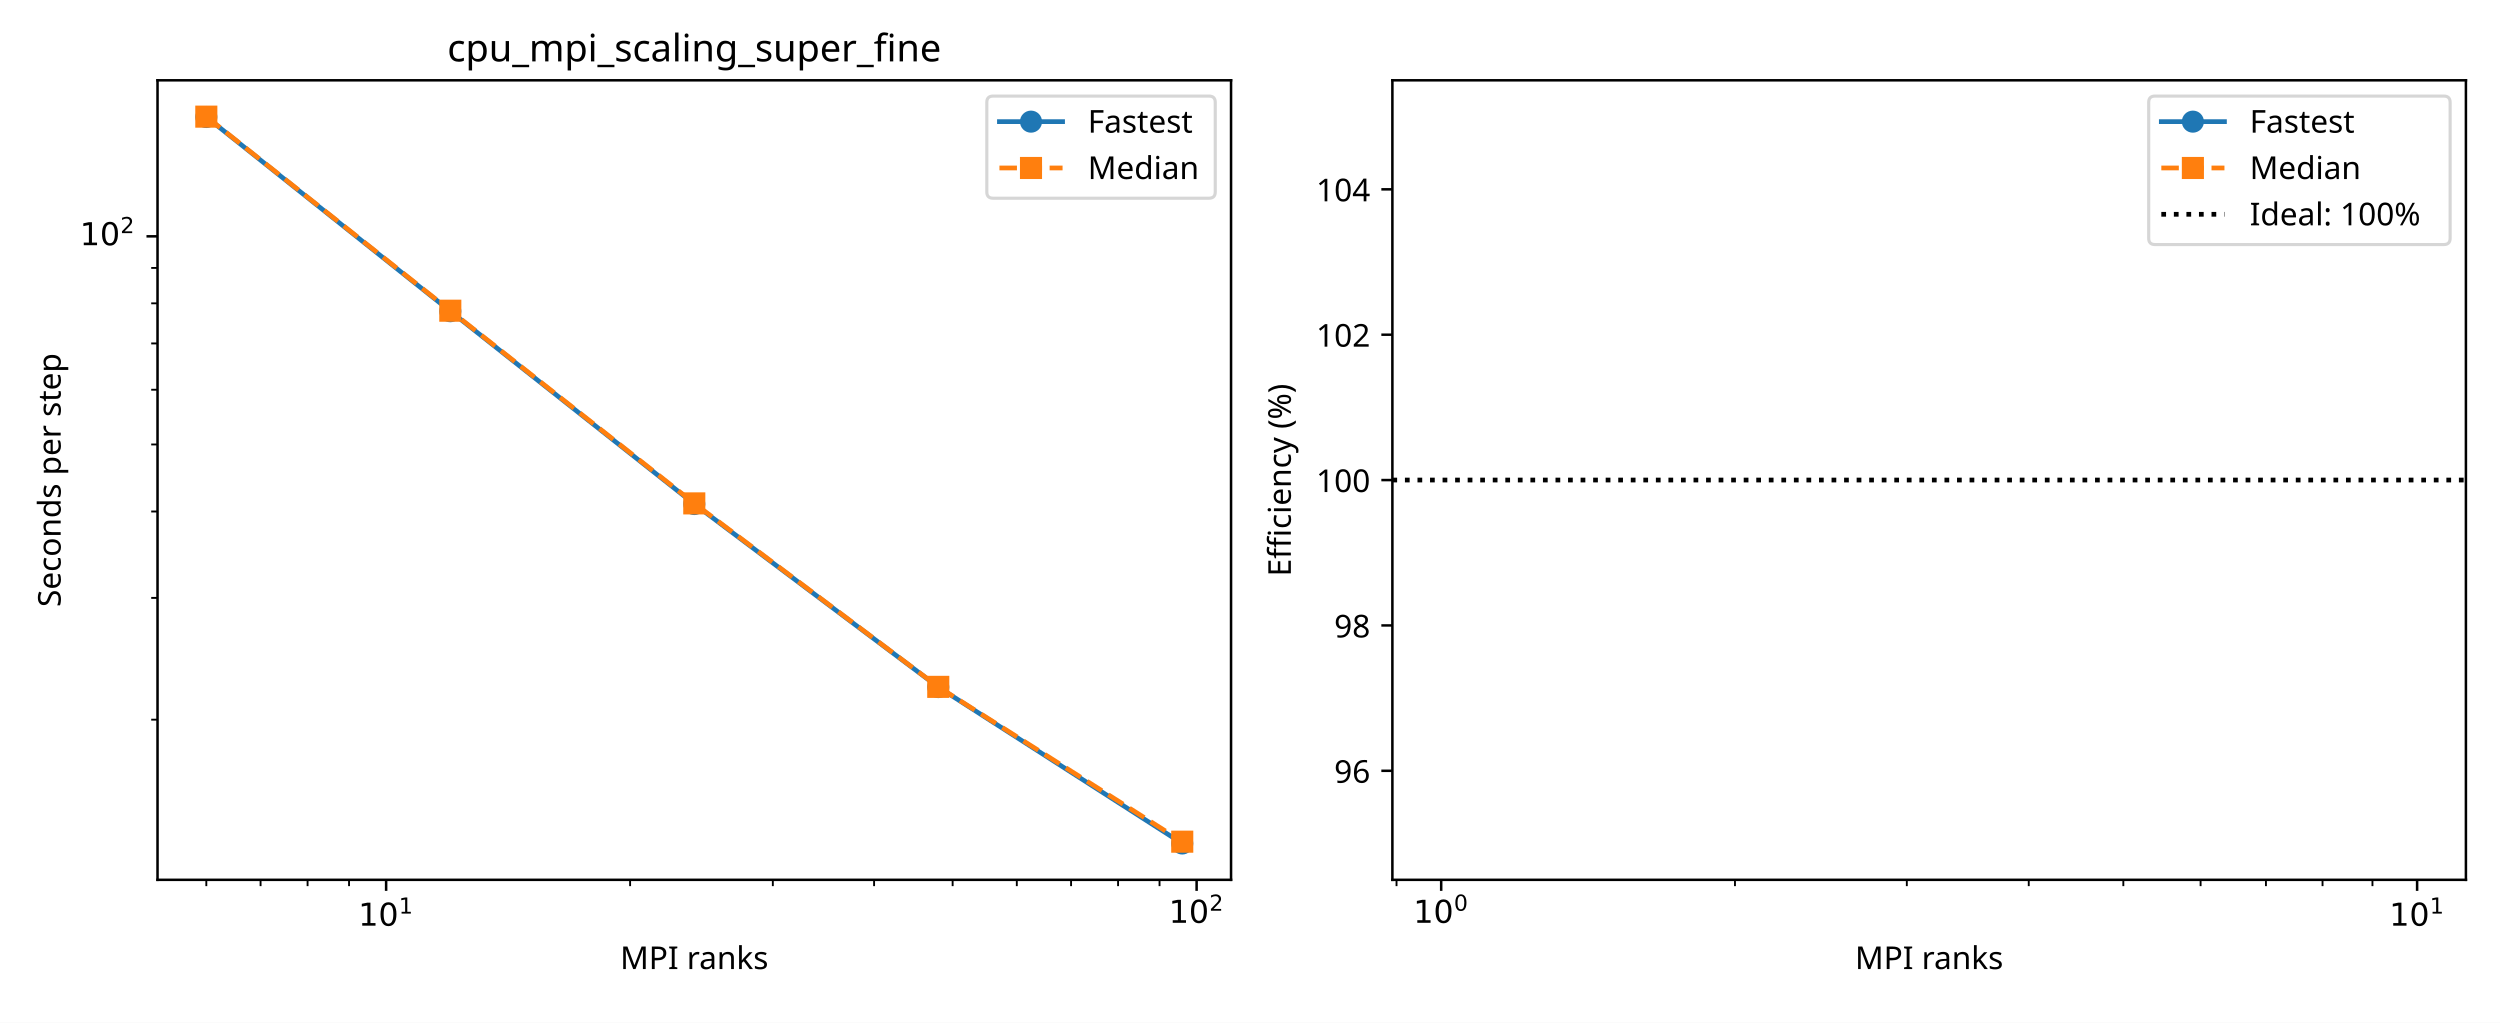
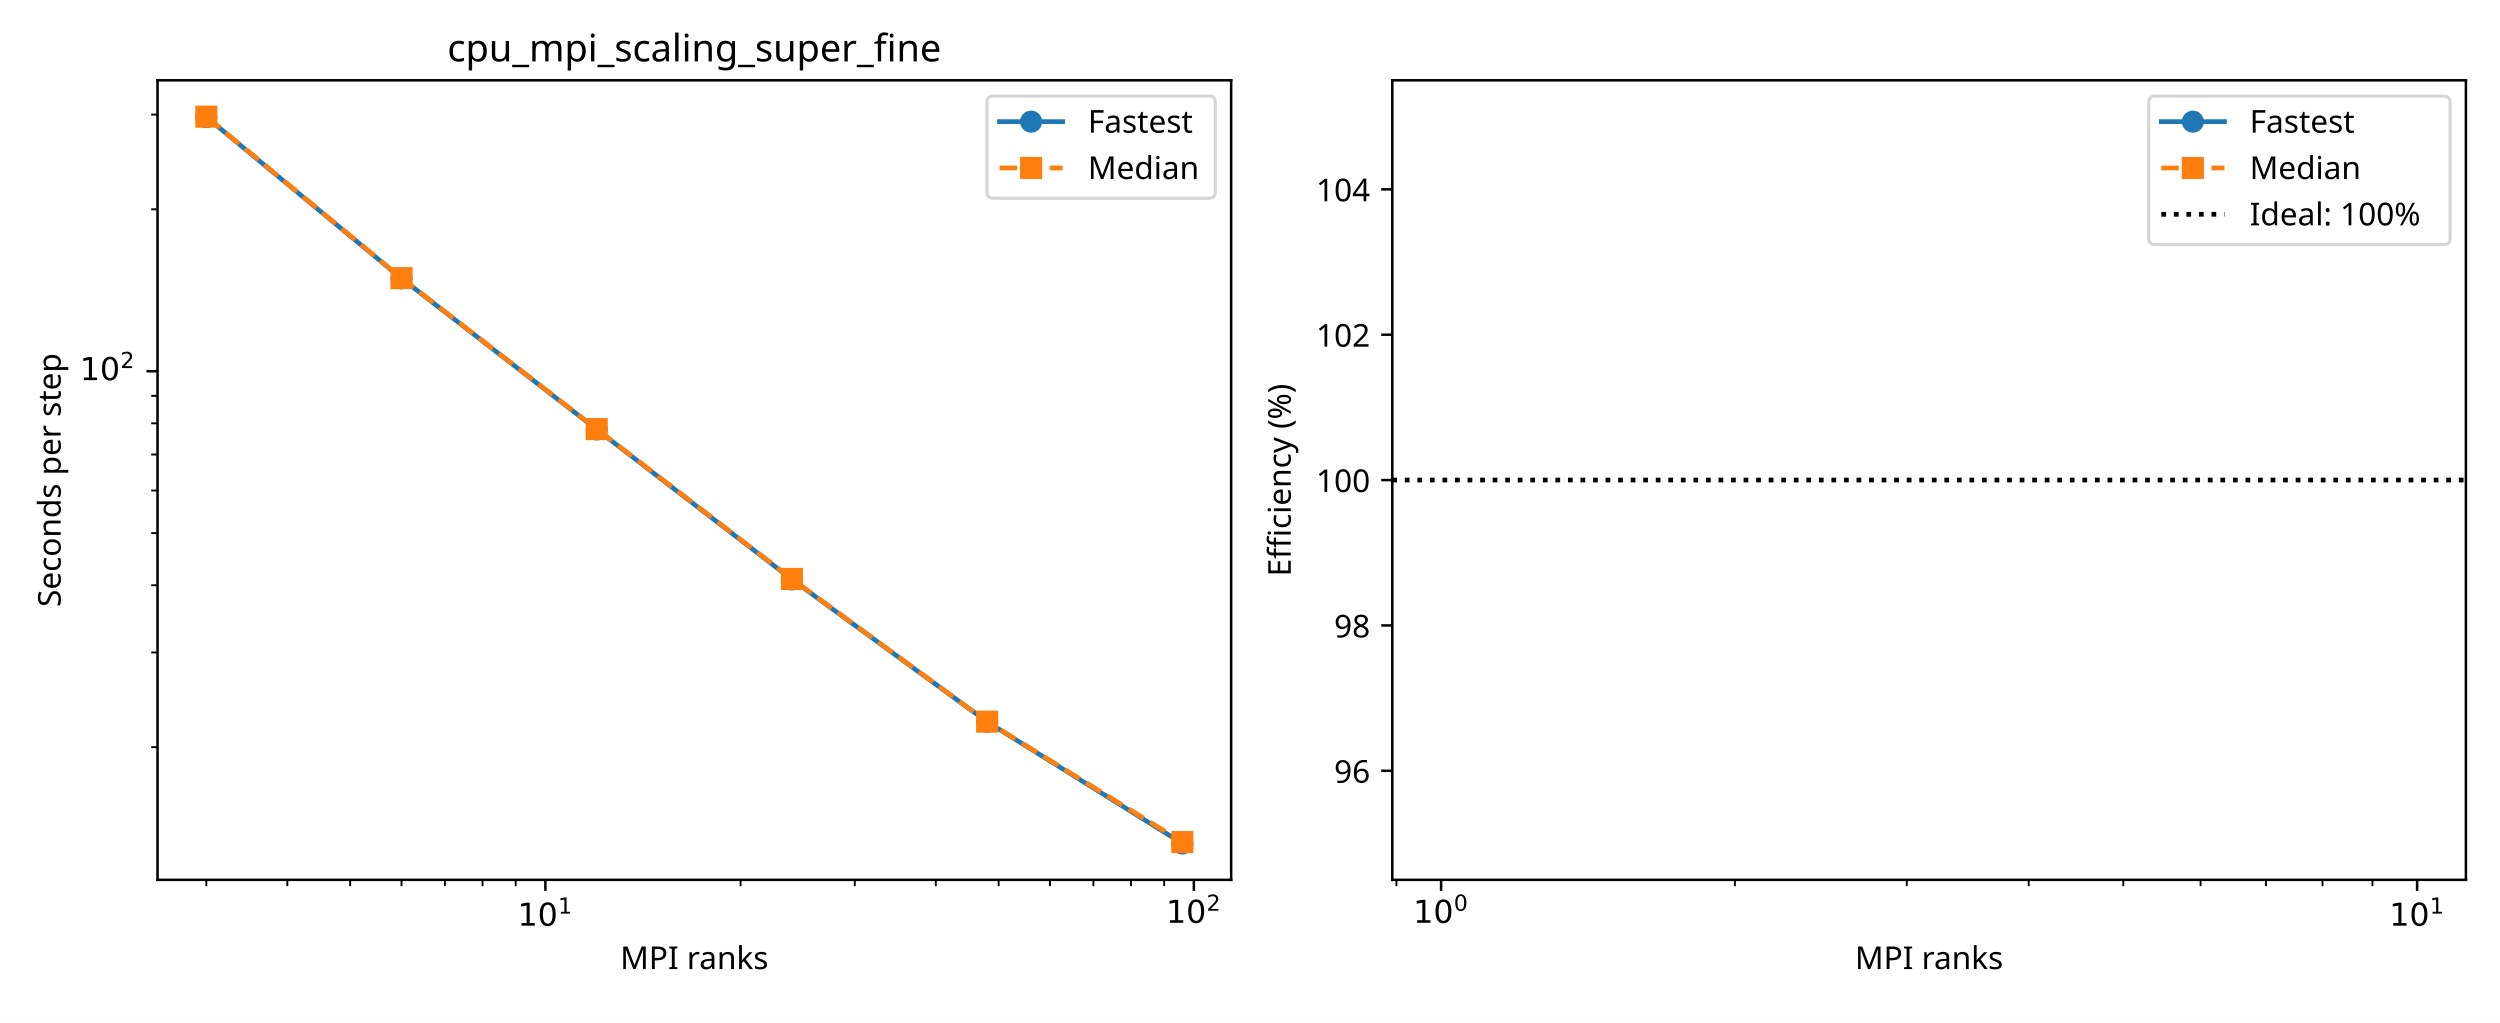
<svg xmlns="http://www.w3.org/2000/svg" xmlns:xlink="http://www.w3.org/1999/xlink" width="792pt" height="324pt" viewBox="0 0 792 324" version="1.1">
  <defs>
    <style type="text/css">*{stroke-linejoin: round; stroke-linecap: butt}</style>
  </defs>
  <g id="figure_1">
    <g id="patch_1">
      <path d="M 0 324 L 792 324 L 792 0 L 0 0 z " style="fill: #ffffff" />
    </g>
    <g id="axes_1">
      <g id="patch_2">
-         <path d="M 49.903 278.728 L 389.994 278.728 L 389.994 25.44 L 49.903 25.44 z " style="fill: #ffffff" />
+         <path d="M 49.903 278.728 L 390.026 278.728 L 390.026 25.44 L 49.903 25.44 z " style="fill: #ffffff" />
      </g>
      <g id="matplotlib.axis_1">
        <g id="xtick_1">
          <g id="line2d_1">
            <defs>
              <path id="m915a4b6a7f" d="M 0 0 L 0 3.5 " style="stroke: #000000; stroke-width: 0.8" />
            </defs>
            <g>
-               <use xlink:href="#m915a4b6a7f" x="122.324" y="278.728" style="stroke: #000000; stroke-width: 0.8" />
+               <use xlink:href="#m915a4b6a7f" x="172.778" y="278.728" style="stroke: #000000; stroke-width: 0.8" />
            </g>
          </g>
          <g id="text_1">
-             <g transform="translate(113.5241 293.3264)">
+             <g transform="translate(163.978 293.3264)">
              <text>
                <tspan style="font: 10px 'DejaVu Sans'" x="0 6.362" y="-0.064">10</tspan>
                <tspan style="font: 7px 'DejaVu Sans'" x="12.82" y="-3.892">1</tspan>
              </text>
            </g>
          </g>
        </g>
        <g id="xtick_2">
          <g id="line2d_2">
            <g>
-               <use xlink:href="#m915a4b6a7f" x="379.088" y="278.728" style="stroke: #000000; stroke-width: 0.8" />
+               <use xlink:href="#m915a4b6a7f" x="378.208" y="278.728" style="stroke: #000000; stroke-width: 0.8" />
            </g>
          </g>
          <g id="text_2">
-             <g transform="translate(370.2878 293.3264)">
+             <g transform="translate(369.4082 293.3264)">
              <text>
                <tspan style="font: 10px 'DejaVu Sans'" x="0 6.362" y="-0.977">10</tspan>
                <tspan style="font: 7px 'DejaVu Sans'" x="12.82" y="-4.805">2</tspan>
              </text>
            </g>
          </g>
        </g>
        <g id="xtick_3">
          <g id="line2d_3">
            <defs>
              <path id="m72433dea88" d="M 0 0 L 0 2 " style="stroke: #000000; stroke-width: 0.6" />
            </defs>
            <g>
-               <use xlink:href="#m72433dea88" x="65.361" y="278.728" style="stroke: #000000; stroke-width: 0.6" />
+               <use xlink:href="#m72433dea88" x="65.363" y="278.728" style="stroke: #000000; stroke-width: 0.6" />
            </g>
          </g>
        </g>
        <g id="xtick_4">
          <g id="line2d_4">
            <g>
-               <use xlink:href="#m72433dea88" x="82.551" y="278.728" style="stroke: #000000; stroke-width: 0.6" />
+               <use xlink:href="#m72433dea88" x="91.029" y="278.728" style="stroke: #000000; stroke-width: 0.6" />
            </g>
          </g>
        </g>
        <g id="xtick_5">
          <g id="line2d_5">
            <g>
-               <use xlink:href="#m72433dea88" x="97.441" y="278.728" style="stroke: #000000; stroke-width: 0.6" />
+               <use xlink:href="#m72433dea88" x="110.937" y="278.728" style="stroke: #000000; stroke-width: 0.6" />
            </g>
          </g>
        </g>
        <g id="xtick_6">
          <g id="line2d_6">
            <g>
-               <use xlink:href="#m72433dea88" x="110.575" y="278.728" style="stroke: #000000; stroke-width: 0.6" />
+               <use xlink:href="#m72433dea88" x="127.204" y="278.728" style="stroke: #000000; stroke-width: 0.6" />
            </g>
          </g>
        </g>
        <g id="xtick_7">
          <g id="line2d_7">
            <g>
-               <use xlink:href="#m72433dea88" x="199.618" y="278.728" style="stroke: #000000; stroke-width: 0.6" />
+               <use xlink:href="#m72433dea88" x="140.956" y="278.728" style="stroke: #000000; stroke-width: 0.6" />
            </g>
          </g>
        </g>
        <g id="xtick_8">
          <g id="line2d_8">
            <g>
-               <use xlink:href="#m72433dea88" x="244.832" y="278.728" style="stroke: #000000; stroke-width: 0.6" />
+               <use xlink:href="#m72433dea88" x="152.87" y="278.728" style="stroke: #000000; stroke-width: 0.6" />
            </g>
          </g>
        </g>
        <g id="xtick_9">
          <g id="line2d_9">
            <g>
-               <use xlink:href="#m72433dea88" x="276.911" y="278.728" style="stroke: #000000; stroke-width: 0.6" />
+               <use xlink:href="#m72433dea88" x="163.378" y="278.728" style="stroke: #000000; stroke-width: 0.6" />
            </g>
          </g>
        </g>
        <g id="xtick_10">
          <g id="line2d_10">
            <g>
-               <use xlink:href="#m72433dea88" x="301.794" y="278.728" style="stroke: #000000; stroke-width: 0.6" />
+               <use xlink:href="#m72433dea88" x="234.619" y="278.728" style="stroke: #000000; stroke-width: 0.6" />
            </g>
          </g>
        </g>
        <g id="xtick_11">
          <g id="line2d_11">
            <g>
-               <use xlink:href="#m72433dea88" x="322.125" y="278.728" style="stroke: #000000; stroke-width: 0.6" />
+               <use xlink:href="#m72433dea88" x="270.793" y="278.728" style="stroke: #000000; stroke-width: 0.6" />
            </g>
          </g>
        </g>
        <g id="xtick_12">
          <g id="line2d_12">
            <g>
-               <use xlink:href="#m72433dea88" x="339.315" y="278.728" style="stroke: #000000; stroke-width: 0.6" />
+               <use xlink:href="#m72433dea88" x="296.459" y="278.728" style="stroke: #000000; stroke-width: 0.6" />
            </g>
          </g>
        </g>
        <g id="xtick_13">
          <g id="line2d_13">
            <g>
-               <use xlink:href="#m72433dea88" x="354.205" y="278.728" style="stroke: #000000; stroke-width: 0.6" />
+               <use xlink:href="#m72433dea88" x="316.368" y="278.728" style="stroke: #000000; stroke-width: 0.6" />
            </g>
          </g>
        </g>
        <g id="xtick_14">
          <g id="line2d_14">
            <g>
-               <use xlink:href="#m72433dea88" x="367.339" y="278.728" style="stroke: #000000; stroke-width: 0.6" />
+               <use xlink:href="#m72433dea88" x="332.634" y="278.728" style="stroke: #000000; stroke-width: 0.6" />
+             </g>
+           </g>
+         </g>
+         <g id="xtick_15">
+           <g id="line2d_15">
+             <g>
+               <use xlink:href="#m72433dea88" x="346.387" y="278.728" style="stroke: #000000; stroke-width: 0.6" />
+             </g>
+           </g>
+         </g>
+         <g id="xtick_16">
+           <g id="line2d_16">
+             <g>
+               <use xlink:href="#m72433dea88" x="358.3" y="278.728" style="stroke: #000000; stroke-width: 0.6" />
+             </g>
+           </g>
+         </g>
+         <g id="xtick_17">
+           <g id="line2d_17">
+             <g>
+               <use xlink:href="#m72433dea88" x="368.808" y="278.728" style="stroke: #000000; stroke-width: 0.6" />
            </g>
          </g>
        </g>
        <g id="text_3">
-           <text style="font: 10px 'sans-serif'; text-anchor: middle" x="219.949" y="307.005" transform="rotate(-0, 219.9485, 307.0046)">MPI ranks</text>
+           <text style="font: 10px 'sans-serif'; text-anchor: middle" x="219.965" y="307.005" transform="rotate(-0, 219.9645, 307.0046)">MPI ranks</text>
        </g>
      </g>
      <g id="matplotlib.axis_2">
        <g id="ytick_1">
-           <g id="line2d_15">
+           <g id="line2d_18">
            <defs>
              <path id="mc665064905" d="M 0 0 L -3.5 0 " style="stroke: #000000; stroke-width: 0.8" />
            </defs>
            <g>
-               <use xlink:href="#mc665064905" x="49.903" y="74.864" style="stroke: #000000; stroke-width: 0.8" />
+               <use xlink:href="#mc665064905" x="49.903" y="117.603" style="stroke: #000000; stroke-width: 0.8" />
            </g>
          </g>
          <g id="text_4">
-             <g transform="translate(25.30271 78.66316)">
+             <g transform="translate(25.30271 121.4021)">
              <text>
                <tspan style="font: 10px 'DejaVu Sans'" x="0 6.362" y="-0.977">10</tspan>
                <tspan style="font: 7px 'DejaVu Sans'" x="12.82" y="-4.805">2</tspan>
              </text>
            </g>
          </g>
        </g>
        <g id="ytick_2">
-           <g id="line2d_16">
+           <g id="line2d_19">
            <defs>
              <path id="m3884b080c1" d="M 0 0 L -2 0 " style="stroke: #000000; stroke-width: 0.6" />
            </defs>
            <g>
-               <use xlink:href="#m3884b080c1" x="49.903" y="227.99" style="stroke: #000000; stroke-width: 0.6" />
+               <use xlink:href="#m3884b080c1" x="49.903" y="236.705" style="stroke: #000000; stroke-width: 0.6" />
            </g>
          </g>
        </g>
        <g id="ytick_3">
-           <g id="line2d_17">
-             <g>
-               <use xlink:href="#m3884b080c1" x="49.903" y="189.413" style="stroke: #000000; stroke-width: 0.6" />
+           <g id="line2d_20">
+             <g>
+               <use xlink:href="#m3884b080c1" x="49.903" y="206.7" style="stroke: #000000; stroke-width: 0.6" />
            </g>
          </g>
        </g>
        <g id="ytick_4">
-           <g id="line2d_18">
-             <g>
-               <use xlink:href="#m3884b080c1" x="49.903" y="162.042" style="stroke: #000000; stroke-width: 0.6" />
+           <g id="line2d_21">
+             <g>
+               <use xlink:href="#m3884b080c1" x="49.903" y="185.411" style="stroke: #000000; stroke-width: 0.6" />
            </g>
          </g>
        </g>
        <g id="ytick_5">
-           <g id="line2d_19">
-             <g>
-               <use xlink:href="#m3884b080c1" x="49.903" y="140.812" style="stroke: #000000; stroke-width: 0.6" />
+           <g id="line2d_22">
+             <g>
+               <use xlink:href="#m3884b080c1" x="49.903" y="168.898" style="stroke: #000000; stroke-width: 0.6" />
            </g>
          </g>
        </g>
        <g id="ytick_6">
-           <g id="line2d_20">
-             <g>
-               <use xlink:href="#m3884b080c1" x="49.903" y="123.465" style="stroke: #000000; stroke-width: 0.6" />
+           <g id="line2d_23">
+             <g>
+               <use xlink:href="#m3884b080c1" x="49.903" y="155.405" style="stroke: #000000; stroke-width: 0.6" />
            </g>
          </g>
        </g>
        <g id="ytick_7">
-           <g id="line2d_21">
-             <g>
-               <use xlink:href="#m3884b080c1" x="49.903" y="108.799" style="stroke: #000000; stroke-width: 0.6" />
+           <g id="line2d_24">
+             <g>
+               <use xlink:href="#m3884b080c1" x="49.903" y="143.998" style="stroke: #000000; stroke-width: 0.6" />
            </g>
          </g>
        </g>
        <g id="ytick_8">
-           <g id="line2d_22">
-             <g>
-               <use xlink:href="#m3884b080c1" x="49.903" y="96.094" style="stroke: #000000; stroke-width: 0.6" />
+           <g id="line2d_25">
+             <g>
+               <use xlink:href="#m3884b080c1" x="49.903" y="134.116" style="stroke: #000000; stroke-width: 0.6" />
            </g>
          </g>
        </g>
        <g id="ytick_9">
-           <g id="line2d_23">
-             <g>
-               <use xlink:href="#m3884b080c1" x="49.903" y="84.888" style="stroke: #000000; stroke-width: 0.6" />
+           <g id="line2d_26">
+             <g>
+               <use xlink:href="#m3884b080c1" x="49.903" y="125.4" style="stroke: #000000; stroke-width: 0.6" />
+             </g>
+           </g>
+         </g>
+         <g id="ytick_10">
+           <g id="line2d_27">
+             <g>
+               <use xlink:href="#m3884b080c1" x="49.903" y="66.308" style="stroke: #000000; stroke-width: 0.6" />
+             </g>
+           </g>
+         </g>
+         <g id="ytick_11">
+           <g id="line2d_28">
+             <g>
+               <use xlink:href="#m3884b080c1" x="49.903" y="36.303" style="stroke: #000000; stroke-width: 0.6" />
            </g>
          </g>
        </g>
        <g id="text_5">
          <text style="font: 10px 'sans-serif'; text-anchor: middle" x="19.223" y="152.084" transform="rotate(-90, 19.22302, 152.084)">Seconds per step</text>
        </g>
      </g>
-       <g id="line2d_24">
-         <path d="M 65.361 37.066 L 142.655 98.593 L 219.949 159.682 L 297.242 217.667 L 374.536 267.215 " clip-path="url(#p62d0b4bb4c)" style="fill: none; stroke: #1f77b4; stroke-width: 1.5; stroke-linecap: square" />
+       <g id="line2d_29">
+         <path d="M 65.363 37.087 L 127.204 88.203 L 189.044 136.06 L 250.885 183.575 L 312.726 228.676 L 374.566 267.215 " clip-path="url(#pdb4493080f)" style="fill: none; stroke: #1f77b4; stroke-width: 1.5; stroke-linecap: square" />
        <defs>
          <path id="mfb15104b4f" d="M 0 3 C 0.796 3 1.559 2.684 2.121 2.121 C 2.684 1.559 3 0.796 3 0 C 3 -0.796 2.684 -1.559 2.121 -2.121 C 1.559 -2.684 0.796 -3 0 -3 C -0.796 -3 -1.559 -2.684 -2.121 -2.121 C -2.684 -1.559 -3 -0.796 -3 0 C -3 0.796 -2.684 1.559 -2.121 2.121 C -1.559 2.684 -0.796 3 0 3 z " style="stroke: #1f77b4" />
        </defs>
-         <g clip-path="url(#p62d0b4bb4c)">
-           <use xlink:href="#mfb15104b4f" x="65.361" y="37.066" style="fill: #1f77b4; stroke: #1f77b4" />
-           <use xlink:href="#mfb15104b4f" x="142.655" y="98.593" style="fill: #1f77b4; stroke: #1f77b4" />
-           <use xlink:href="#mfb15104b4f" x="219.949" y="159.682" style="fill: #1f77b4; stroke: #1f77b4" />
-           <use xlink:href="#mfb15104b4f" x="297.242" y="217.667" style="fill: #1f77b4; stroke: #1f77b4" />
-           <use xlink:href="#mfb15104b4f" x="374.536" y="267.215" style="fill: #1f77b4; stroke: #1f77b4" />
-         </g>
-       </g>
-       <g id="line2d_25">
-         <path d="M 65.361 36.953 L 142.655 98.432 L 219.949 159.474 L 297.242 217.599 L 374.536 266.645 " clip-path="url(#p62d0b4bb4c)" style="fill: none; stroke-dasharray: 5.55,2.4; stroke-dashoffset: 0; stroke: #ff7f0e; stroke-width: 1.5" />
+         <g clip-path="url(#pdb4493080f)">
+           <use xlink:href="#mfb15104b4f" x="65.363" y="37.087" style="fill: #1f77b4; stroke: #1f77b4" />
+           <use xlink:href="#mfb15104b4f" x="127.204" y="88.203" style="fill: #1f77b4; stroke: #1f77b4" />
+           <use xlink:href="#mfb15104b4f" x="189.044" y="136.06" style="fill: #1f77b4; stroke: #1f77b4" />
+           <use xlink:href="#mfb15104b4f" x="250.885" y="183.575" style="fill: #1f77b4; stroke: #1f77b4" />
+           <use xlink:href="#mfb15104b4f" x="312.726" y="228.676" style="fill: #1f77b4; stroke: #1f77b4" />
+           <use xlink:href="#mfb15104b4f" x="374.566" y="267.215" style="fill: #1f77b4; stroke: #1f77b4" />
+         </g>
+       </g>
+       <g id="line2d_30">
+         <path d="M 65.363 36.953 L 127.204 88.115 L 189.044 135.934 L 250.885 183.414 L 312.726 228.623 L 374.566 266.772 " clip-path="url(#pdb4493080f)" style="fill: none; stroke-dasharray: 5.55,2.4; stroke-dashoffset: 0; stroke: #ff7f0e; stroke-width: 1.5" />
        <defs>
          <path id="m5a906554f0" d="M -3 3 L 3 3 L 3 -3 L -3 -3 z " style="stroke: #ff7f0e; stroke-linejoin: miter" />
        </defs>
-         <g clip-path="url(#p62d0b4bb4c)">
-           <use xlink:href="#m5a906554f0" x="65.361" y="36.953" style="fill: #ff7f0e; stroke: #ff7f0e; stroke-linejoin: miter" />
-           <use xlink:href="#m5a906554f0" x="142.655" y="98.432" style="fill: #ff7f0e; stroke: #ff7f0e; stroke-linejoin: miter" />
-           <use xlink:href="#m5a906554f0" x="219.949" y="159.474" style="fill: #ff7f0e; stroke: #ff7f0e; stroke-linejoin: miter" />
-           <use xlink:href="#m5a906554f0" x="297.242" y="217.599" style="fill: #ff7f0e; stroke: #ff7f0e; stroke-linejoin: miter" />
-           <use xlink:href="#m5a906554f0" x="374.536" y="266.645" style="fill: #ff7f0e; stroke: #ff7f0e; stroke-linejoin: miter" />
+         <g clip-path="url(#pdb4493080f)">
+           <use xlink:href="#m5a906554f0" x="65.363" y="36.953" style="fill: #ff7f0e; stroke: #ff7f0e; stroke-linejoin: miter" />
+           <use xlink:href="#m5a906554f0" x="127.204" y="88.115" style="fill: #ff7f0e; stroke: #ff7f0e; stroke-linejoin: miter" />
+           <use xlink:href="#m5a906554f0" x="189.044" y="135.934" style="fill: #ff7f0e; stroke: #ff7f0e; stroke-linejoin: miter" />
+           <use xlink:href="#m5a906554f0" x="250.885" y="183.414" style="fill: #ff7f0e; stroke: #ff7f0e; stroke-linejoin: miter" />
+           <use xlink:href="#m5a906554f0" x="312.726" y="228.623" style="fill: #ff7f0e; stroke: #ff7f0e; stroke-linejoin: miter" />
+           <use xlink:href="#m5a906554f0" x="374.566" y="266.772" style="fill: #ff7f0e; stroke: #ff7f0e; stroke-linejoin: miter" />
        </g>
      </g>
      <g id="patch_3">
        <path d="M 49.903 278.728 L 49.903 25.44 " style="fill: none; stroke: #000000; stroke-width: 0.8; stroke-linejoin: miter; stroke-linecap: square" />
      </g>
      <g id="patch_4">
-         <path d="M 389.994 278.728 L 389.994 25.44 " style="fill: none; stroke: #000000; stroke-width: 0.8; stroke-linejoin: miter; stroke-linecap: square" />
+         <path d="M 390.026 278.728 L 390.026 25.44 " style="fill: none; stroke: #000000; stroke-width: 0.8; stroke-linejoin: miter; stroke-linecap: square" />
      </g>
      <g id="patch_5">
-         <path d="M 49.903 278.728 L 389.994 278.728 " style="fill: none; stroke: #000000; stroke-width: 0.8; stroke-linejoin: miter; stroke-linecap: square" />
+         <path d="M 49.903 278.728 L 390.026 278.728 " style="fill: none; stroke: #000000; stroke-width: 0.8; stroke-linejoin: miter; stroke-linecap: square" />
      </g>
      <g id="patch_6">
-         <path d="M 49.903 25.44 L 389.994 25.44 " style="fill: none; stroke: #000000; stroke-width: 0.8; stroke-linejoin: miter; stroke-linecap: square" />
+         <path d="M 49.903 25.44 L 390.026 25.44 " style="fill: none; stroke: #000000; stroke-width: 0.8; stroke-linejoin: miter; stroke-linecap: square" />
      </g>
      <g id="text_6">
-         <text style="font: 12px 'sans-serif'; text-anchor: middle" x="219.949" y="19.44" transform="rotate(-0, 219.9485, 19.44)">cpu_mpi_scaling_super_fine</text>
+         <text style="font: 12px 'sans-serif'; text-anchor: middle" x="219.965" y="19.44" transform="rotate(-0, 219.9645, 19.44)">cpu_mpi_scaling_super_fine</text>
      </g>
      <g id="legend_1">
        <g id="patch_7">
-           <path d="M 314.621 62.796 L 382.994 62.796 Q 384.994 62.796 384.994 60.796 L 384.994 32.44 Q 384.994 30.44 382.994 30.44 L 314.621 30.44 Q 312.621 30.44 312.621 32.44 L 312.621 60.796 Q 312.621 62.796 314.621 62.796 z " style="fill: #ffffff; opacity: 0.8; stroke: #cccccc; stroke-linejoin: miter" />
-         </g>
-         <g id="line2d_26">
-           <path d="M 316.621 38.538 L 326.621 38.538 L 336.621 38.538 " style="fill: none; stroke: #1f77b4; stroke-width: 1.5; stroke-linecap: square" />
+           <path d="M 314.653 62.796 L 383.026 62.796 Q 385.026 62.796 385.026 60.796 L 385.026 32.44 Q 385.026 30.44 383.026 30.44 L 314.653 30.44 Q 312.653 30.44 312.653 32.44 L 312.653 60.796 Q 312.653 62.796 314.653 62.796 z " style="fill: #ffffff; opacity: 0.8; stroke: #cccccc; stroke-linejoin: miter" />
+         </g>
+         <g id="line2d_31">
+           <path d="M 316.653 38.538 L 326.653 38.538 L 336.653 38.538 " style="fill: none; stroke: #1f77b4; stroke-width: 1.5; stroke-linecap: square" />
          <g>
-             <use xlink:href="#mfb15104b4f" x="326.621" y="38.538" style="fill: #1f77b4; stroke: #1f77b4" />
+             <use xlink:href="#mfb15104b4f" x="326.653" y="38.538" style="fill: #1f77b4; stroke: #1f77b4" />
          </g>
        </g>
        <g id="text_7">
-           <text style="font: 10px 'sans-serif'; text-anchor: start" x="344.621" y="42.038" transform="rotate(-0, 344.621, 42.03844)">Fastest</text>
-         </g>
-         <g id="line2d_27">
-           <path d="M 316.621 53.217 L 326.621 53.217 L 336.621 53.217 " style="fill: none; stroke-dasharray: 5.55,2.4; stroke-dashoffset: 0; stroke: #ff7f0e; stroke-width: 1.5" />
+           <text style="font: 10px 'sans-serif'; text-anchor: start" x="344.653" y="42.038" transform="rotate(-0, 344.6529, 42.03844)">Fastest</text>
+         </g>
+         <g id="line2d_32">
+           <path d="M 316.653 53.217 L 326.653 53.217 L 336.653 53.217 " style="fill: none; stroke-dasharray: 5.55,2.4; stroke-dashoffset: 0; stroke: #ff7f0e; stroke-width: 1.5" />
          <g>
-             <use xlink:href="#m5a906554f0" x="326.621" y="53.217" style="fill: #ff7f0e; stroke: #ff7f0e; stroke-linejoin: miter" />
+             <use xlink:href="#m5a906554f0" x="326.653" y="53.217" style="fill: #ff7f0e; stroke: #ff7f0e; stroke-linejoin: miter" />
          </g>
        </g>
        <g id="text_8">
-           <text style="font: 10px 'sans-serif'; text-anchor: start" x="344.621" y="56.717" transform="rotate(-0, 344.621, 56.71656)">Median</text>
+           <text style="font: 10px 'sans-serif'; text-anchor: start" x="344.653" y="56.717" transform="rotate(-0, 344.6529, 56.71656)">Median</text>
        </g>
      </g>
    </g>
    <g id="axes_2">
      <g id="patch_8">
-         <path d="M 441.108 278.728 L 781.2 278.728 L 781.2 25.44 L 441.108 25.44 z " style="fill: #ffffff" />
+         <path d="M 441.076 278.728 L 781.2 278.728 L 781.2 25.44 L 441.076 25.44 z " style="fill: #ffffff" />
      </g>
      <g id="matplotlib.axis_3">
-         <g id="xtick_15">
-           <g id="line2d_28">
-             <g>
-               <use xlink:href="#m915a4b6a7f" x="456.567" y="278.728" style="stroke: #000000; stroke-width: 0.8" />
+         <g id="xtick_18">
+           <g id="line2d_33">
+             <g>
+               <use xlink:href="#m915a4b6a7f" x="456.537" y="278.728" style="stroke: #000000; stroke-width: 0.8" />
            </g>
          </g>
          <g id="text_9">
-             <g transform="translate(447.767 293.3264)">
+             <g transform="translate(447.7365 293.3264)">
              <text>
                <tspan style="font: 10px 'DejaVu Sans'" x="0 6.362" y="-0.977">10</tspan>
                <tspan style="font: 7px 'DejaVu Sans'" x="12.82" y="-4.805">0</tspan>
              </text>
            </g>
          </g>
        </g>
-         <g id="xtick_16">
-           <g id="line2d_29">
-             <g>
-               <use xlink:href="#m915a4b6a7f" x="765.741" y="278.728" style="stroke: #000000; stroke-width: 0.8" />
+         <g id="xtick_19">
+           <g id="line2d_34">
+             <g>
+               <use xlink:href="#m915a4b6a7f" x="765.74" y="278.728" style="stroke: #000000; stroke-width: 0.8" />
            </g>
          </g>
          <g id="text_10">
-             <g transform="translate(756.9413 293.3264)">
+             <g transform="translate(756.9398 293.3264)">
              <text>
                <tspan style="font: 10px 'DejaVu Sans'" x="0 6.362" y="-0.064">10</tspan>
                <tspan style="font: 7px 'DejaVu Sans'" x="12.82" y="-3.892">1</tspan>
              </text>
            </g>
          </g>
        </g>
-         <g id="xtick_17">
-           <g id="line2d_30">
-             <g>
-               <use xlink:href="#m72433dea88" x="442.42" y="278.728" style="stroke: #000000; stroke-width: 0.6" />
-             </g>
-           </g>
-         </g>
-         <g id="xtick_18">
-           <g id="line2d_31">
-             <g>
-               <use xlink:href="#m72433dea88" x="549.638" y="278.728" style="stroke: #000000; stroke-width: 0.6" />
-             </g>
-           </g>
-         </g>
-         <g id="xtick_19">
-           <g id="line2d_32">
-             <g>
-               <use xlink:href="#m72433dea88" x="604.081" y="278.728" style="stroke: #000000; stroke-width: 0.6" />
-             </g>
-           </g>
-         </g>
        <g id="xtick_20">
-           <g id="line2d_33">
-             <g>
-               <use xlink:href="#m72433dea88" x="642.708" y="278.728" style="stroke: #000000; stroke-width: 0.6" />
+           <g id="line2d_35">
+             <g>
+               <use xlink:href="#m72433dea88" x="442.388" y="278.728" style="stroke: #000000; stroke-width: 0.6" />
            </g>
          </g>
        </g>
        <g id="xtick_21">
-           <g id="line2d_34">
-             <g>
-               <use xlink:href="#m72433dea88" x="672.671" y="278.728" style="stroke: #000000; stroke-width: 0.6" />
+           <g id="line2d_36">
+             <g>
+               <use xlink:href="#m72433dea88" x="549.616" y="278.728" style="stroke: #000000; stroke-width: 0.6" />
            </g>
          </g>
        </g>
        <g id="xtick_22">
-           <g id="line2d_35">
-             <g>
-               <use xlink:href="#m72433dea88" x="697.151" y="278.728" style="stroke: #000000; stroke-width: 0.6" />
+           <g id="line2d_37">
+             <g>
+               <use xlink:href="#m72433dea88" x="604.064" y="278.728" style="stroke: #000000; stroke-width: 0.6" />
            </g>
          </g>
        </g>
        <g id="xtick_23">
-           <g id="line2d_36">
-             <g>
-               <use xlink:href="#m72433dea88" x="717.85" y="278.728" style="stroke: #000000; stroke-width: 0.6" />
+           <g id="line2d_38">
+             <g>
+               <use xlink:href="#m72433dea88" x="642.695" y="278.728" style="stroke: #000000; stroke-width: 0.6" />
            </g>
          </g>
        </g>
        <g id="xtick_24">
-           <g id="line2d_37">
-             <g>
-               <use xlink:href="#m72433dea88" x="735.779" y="278.728" style="stroke: #000000; stroke-width: 0.6" />
+           <g id="line2d_39">
+             <g>
+               <use xlink:href="#m72433dea88" x="672.66" y="278.728" style="stroke: #000000; stroke-width: 0.6" />
            </g>
          </g>
        </g>
        <g id="xtick_25">
-           <g id="line2d_38">
-             <g>
-               <use xlink:href="#m72433dea88" x="751.594" y="278.728" style="stroke: #000000; stroke-width: 0.6" />
+           <g id="line2d_40">
+             <g>
+               <use xlink:href="#m72433dea88" x="697.143" y="278.728" style="stroke: #000000; stroke-width: 0.6" />
+             </g>
+           </g>
+         </g>
+         <g id="xtick_26">
+           <g id="line2d_41">
+             <g>
+               <use xlink:href="#m72433dea88" x="717.844" y="278.728" style="stroke: #000000; stroke-width: 0.6" />
+             </g>
+           </g>
+         </g>
+         <g id="xtick_27">
+           <g id="line2d_42">
+             <g>
+               <use xlink:href="#m72433dea88" x="735.775" y="278.728" style="stroke: #000000; stroke-width: 0.6" />
+             </g>
+           </g>
+         </g>
+         <g id="xtick_28">
+           <g id="line2d_43">
+             <g>
+               <use xlink:href="#m72433dea88" x="751.591" y="278.728" style="stroke: #000000; stroke-width: 0.6" />
            </g>
          </g>
        </g>
        <g id="text_11">
-           <text style="font: 10px 'sans-serif'; text-anchor: middle" x="611.154" y="307.005" transform="rotate(-0, 611.1542, 307.0046)">MPI ranks</text>
+           <text style="font: 10px 'sans-serif'; text-anchor: middle" x="611.138" y="307.005" transform="rotate(-0, 611.1382, 307.0046)">MPI ranks</text>
        </g>
      </g>
      <g id="matplotlib.axis_4">
-         <g id="ytick_10">
-           <g id="line2d_39">
-             <g>
-               <use xlink:href="#mc665064905" x="441.108" y="244.189" style="stroke: #000000; stroke-width: 0.8" />
+         <g id="ytick_12">
+           <g id="line2d_44">
+             <g>
+               <use xlink:href="#mc665064905" x="441.076" y="244.189" style="stroke: #000000; stroke-width: 0.8" />
            </g>
          </g>
          <g id="text_12">
-             <text style="font: 10px 'sans-serif'; text-anchor: end" x="434.108" y="247.988" transform="rotate(-0, 434.1083, 247.9879)">96</text>
-           </g>
-         </g>
-         <g id="ytick_11">
-           <g id="line2d_40">
-             <g>
-               <use xlink:href="#mc665064905" x="441.108" y="198.136" style="stroke: #000000; stroke-width: 0.8" />
+             <text style="font: 10px 'sans-serif'; text-anchor: end" x="434.076" y="247.988" transform="rotate(-0, 434.0764, 247.9879)">96</text>
+           </g>
+         </g>
+         <g id="ytick_13">
+           <g id="line2d_45">
+             <g>
+               <use xlink:href="#mc665064905" x="441.076" y="198.136" style="stroke: #000000; stroke-width: 0.8" />
            </g>
          </g>
          <g id="text_13">
-             <text style="font: 10px 'sans-serif'; text-anchor: end" x="434.108" y="201.936" transform="rotate(-0, 434.1083, 201.9356)">98</text>
-           </g>
-         </g>
-         <g id="ytick_12">
-           <g id="line2d_41">
-             <g>
-               <use xlink:href="#mc665064905" x="441.108" y="152.084" style="stroke: #000000; stroke-width: 0.8" />
+             <text style="font: 10px 'sans-serif'; text-anchor: end" x="434.076" y="201.936" transform="rotate(-0, 434.0764, 201.9356)">98</text>
+           </g>
+         </g>
+         <g id="ytick_14">
+           <g id="line2d_46">
+             <g>
+               <use xlink:href="#mc665064905" x="441.076" y="152.084" style="stroke: #000000; stroke-width: 0.8" />
            </g>
          </g>
          <g id="text_14">
-             <text style="font: 10px 'sans-serif'; text-anchor: end" x="434.108" y="155.883" transform="rotate(-0, 434.1083, 155.8832)">100</text>
-           </g>
-         </g>
-         <g id="ytick_13">
-           <g id="line2d_42">
-             <g>
-               <use xlink:href="#mc665064905" x="441.108" y="106.032" style="stroke: #000000; stroke-width: 0.8" />
+             <text style="font: 10px 'sans-serif'; text-anchor: end" x="434.076" y="155.883" transform="rotate(-0, 434.0764, 155.8832)">100</text>
+           </g>
+         </g>
+         <g id="ytick_15">
+           <g id="line2d_47">
+             <g>
+               <use xlink:href="#mc665064905" x="441.076" y="106.032" style="stroke: #000000; stroke-width: 0.8" />
            </g>
          </g>
          <g id="text_15">
-             <text style="font: 10px 'sans-serif'; text-anchor: end" x="434.108" y="109.831" transform="rotate(-0, 434.1083, 109.8309)">102</text>
-           </g>
-         </g>
-         <g id="ytick_14">
-           <g id="line2d_43">
-             <g>
-               <use xlink:href="#mc665064905" x="441.108" y="59.979" style="stroke: #000000; stroke-width: 0.8" />
+             <text style="font: 10px 'sans-serif'; text-anchor: end" x="434.076" y="109.831" transform="rotate(-0, 434.0764, 109.8309)">102</text>
+           </g>
+         </g>
+         <g id="ytick_16">
+           <g id="line2d_48">
+             <g>
+               <use xlink:href="#mc665064905" x="441.076" y="59.979" style="stroke: #000000; stroke-width: 0.8" />
            </g>
          </g>
          <g id="text_16">
-             <text style="font: 10px 'sans-serif'; text-anchor: end" x="434.108" y="63.778" transform="rotate(-0, 434.1083, 63.77849)">104</text>
+             <text style="font: 10px 'sans-serif'; text-anchor: end" x="434.076" y="63.778" transform="rotate(-0, 434.0764, 63.77849)">104</text>
          </g>
        </g>
        <g id="text_17">
-           <text style="font: 10px 'sans-serif'; text-anchor: middle" x="408.941" y="152.084" transform="rotate(-90, 408.9411, 152.084)">Efficiency (%)</text>
-         </g>
-       </g>
-       <g id="line2d_44" />
-       <g id="line2d_45" />
-       <g id="line2d_46">
-         <path d="M 441.108 152.084 L 781.2 152.084 " clip-path="url(#pa8e640f097)" style="fill: none; stroke-dasharray: 1.5,2.475; stroke-dashoffset: 0; stroke: #000000; stroke-width: 1.5" />
+           <text style="font: 10px 'sans-serif'; text-anchor: middle" x="408.909" y="152.084" transform="rotate(-90, 408.9092, 152.084)">Efficiency (%)</text>
+         </g>
+       </g>
+       <g id="line2d_49" />
+       <g id="line2d_50" />
+       <g id="line2d_51">
+         <path d="M 441.076 152.084 L 781.2 152.084 " clip-path="url(#p679f1c1b59)" style="fill: none; stroke-dasharray: 1.5,2.475; stroke-dashoffset: 0; stroke: #000000; stroke-width: 1.5" />
      </g>
      <g id="patch_9">
-         <path d="M 441.108 278.728 L 441.108 25.44 " style="fill: none; stroke: #000000; stroke-width: 0.8; stroke-linejoin: miter; stroke-linecap: square" />
+         <path d="M 441.076 278.728 L 441.076 25.44 " style="fill: none; stroke: #000000; stroke-width: 0.8; stroke-linejoin: miter; stroke-linecap: square" />
      </g>
      <g id="patch_10">
        <path d="M 781.2 278.728 L 781.2 25.44 " style="fill: none; stroke: #000000; stroke-width: 0.8; stroke-linejoin: miter; stroke-linecap: square" />
      </g>
      <g id="patch_11">
-         <path d="M 441.108 278.728 L 781.2 278.728 " style="fill: none; stroke: #000000; stroke-width: 0.8; stroke-linejoin: miter; stroke-linecap: square" />
+         <path d="M 441.076 278.728 L 781.2 278.728 " style="fill: none; stroke: #000000; stroke-width: 0.8; stroke-linejoin: miter; stroke-linecap: square" />
      </g>
      <g id="patch_12">
-         <path d="M 441.108 25.44 L 781.2 25.44 " style="fill: none; stroke: #000000; stroke-width: 0.8; stroke-linejoin: miter; stroke-linecap: square" />
+         <path d="M 441.076 25.44 L 781.2 25.44 " style="fill: none; stroke: #000000; stroke-width: 0.8; stroke-linejoin: miter; stroke-linecap: square" />
      </g>
      <g id="legend_2">
        <g id="patch_13">
          <path d="M 682.706 77.474 L 774.2 77.474 Q 776.2 77.474 776.2 75.474 L 776.2 32.44 Q 776.2 30.44 774.2 30.44 L 682.706 30.44 Q 680.706 30.44 680.706 32.44 L 680.706 75.474 Q 680.706 77.474 682.706 77.474 z " style="fill: #ffffff; opacity: 0.8; stroke: #cccccc; stroke-linejoin: miter" />
        </g>
-         <g id="line2d_47">
+         <g id="line2d_52">
          <path d="M 684.706 38.538 L 694.706 38.538 L 704.706 38.538 " style="fill: none; stroke: #1f77b4; stroke-width: 1.5; stroke-linecap: square" />
          <g>
            <use xlink:href="#mfb15104b4f" x="694.706" y="38.538" style="fill: #1f77b4; stroke: #1f77b4" />
          </g>
        </g>
        <g id="text_18">
          <text style="font: 10px 'sans-serif'; text-anchor: start" x="712.706" y="42.038" transform="rotate(-0, 712.7062, 42.03844)">Fastest</text>
        </g>
-         <g id="line2d_48">
+         <g id="line2d_53">
          <path d="M 684.706 53.217 L 694.706 53.217 L 704.706 53.217 " style="fill: none; stroke-dasharray: 5.55,2.4; stroke-dashoffset: 0; stroke: #ff7f0e; stroke-width: 1.5" />
          <g>
            <use xlink:href="#m5a906554f0" x="694.706" y="53.217" style="fill: #ff7f0e; stroke: #ff7f0e; stroke-linejoin: miter" />
          </g>
        </g>
        <g id="text_19">
          <text style="font: 10px 'sans-serif'; text-anchor: start" x="712.706" y="56.717" transform="rotate(-0, 712.7062, 56.71656)">Median</text>
        </g>
-         <g id="line2d_49">
+         <g id="line2d_54">
          <path d="M 684.706 67.895 L 694.706 67.895 L 704.706 67.895 " style="fill: none; stroke-dasharray: 1.5,2.475; stroke-dashoffset: 0; stroke: #000000; stroke-width: 1.5" />
        </g>
        <g id="text_20">
          <text style="font: 10px 'sans-serif'; text-anchor: start" x="712.706" y="71.395" transform="rotate(-0, 712.7062, 71.39469)">Ideal: 100%</text>
        </g>
      </g>
    </g>
  </g>
  <defs>
-     <clipPath id="p62d0b4bb4c">
-       <rect x="49.903" y="25.44" width="340.092" height="253.288" />
+     <clipPath id="pdb4493080f">
+       <rect x="49.903" y="25.44" width="340.124" height="253.288" />
    </clipPath>
-     <clipPath id="pa8e640f097">
-       <rect x="441.108" y="25.44" width="340.092" height="253.288" />
+     <clipPath id="p679f1c1b59">
+       <rect x="441.076" y="25.44" width="340.124" height="253.288" />
    </clipPath>
  </defs>
</svg>
